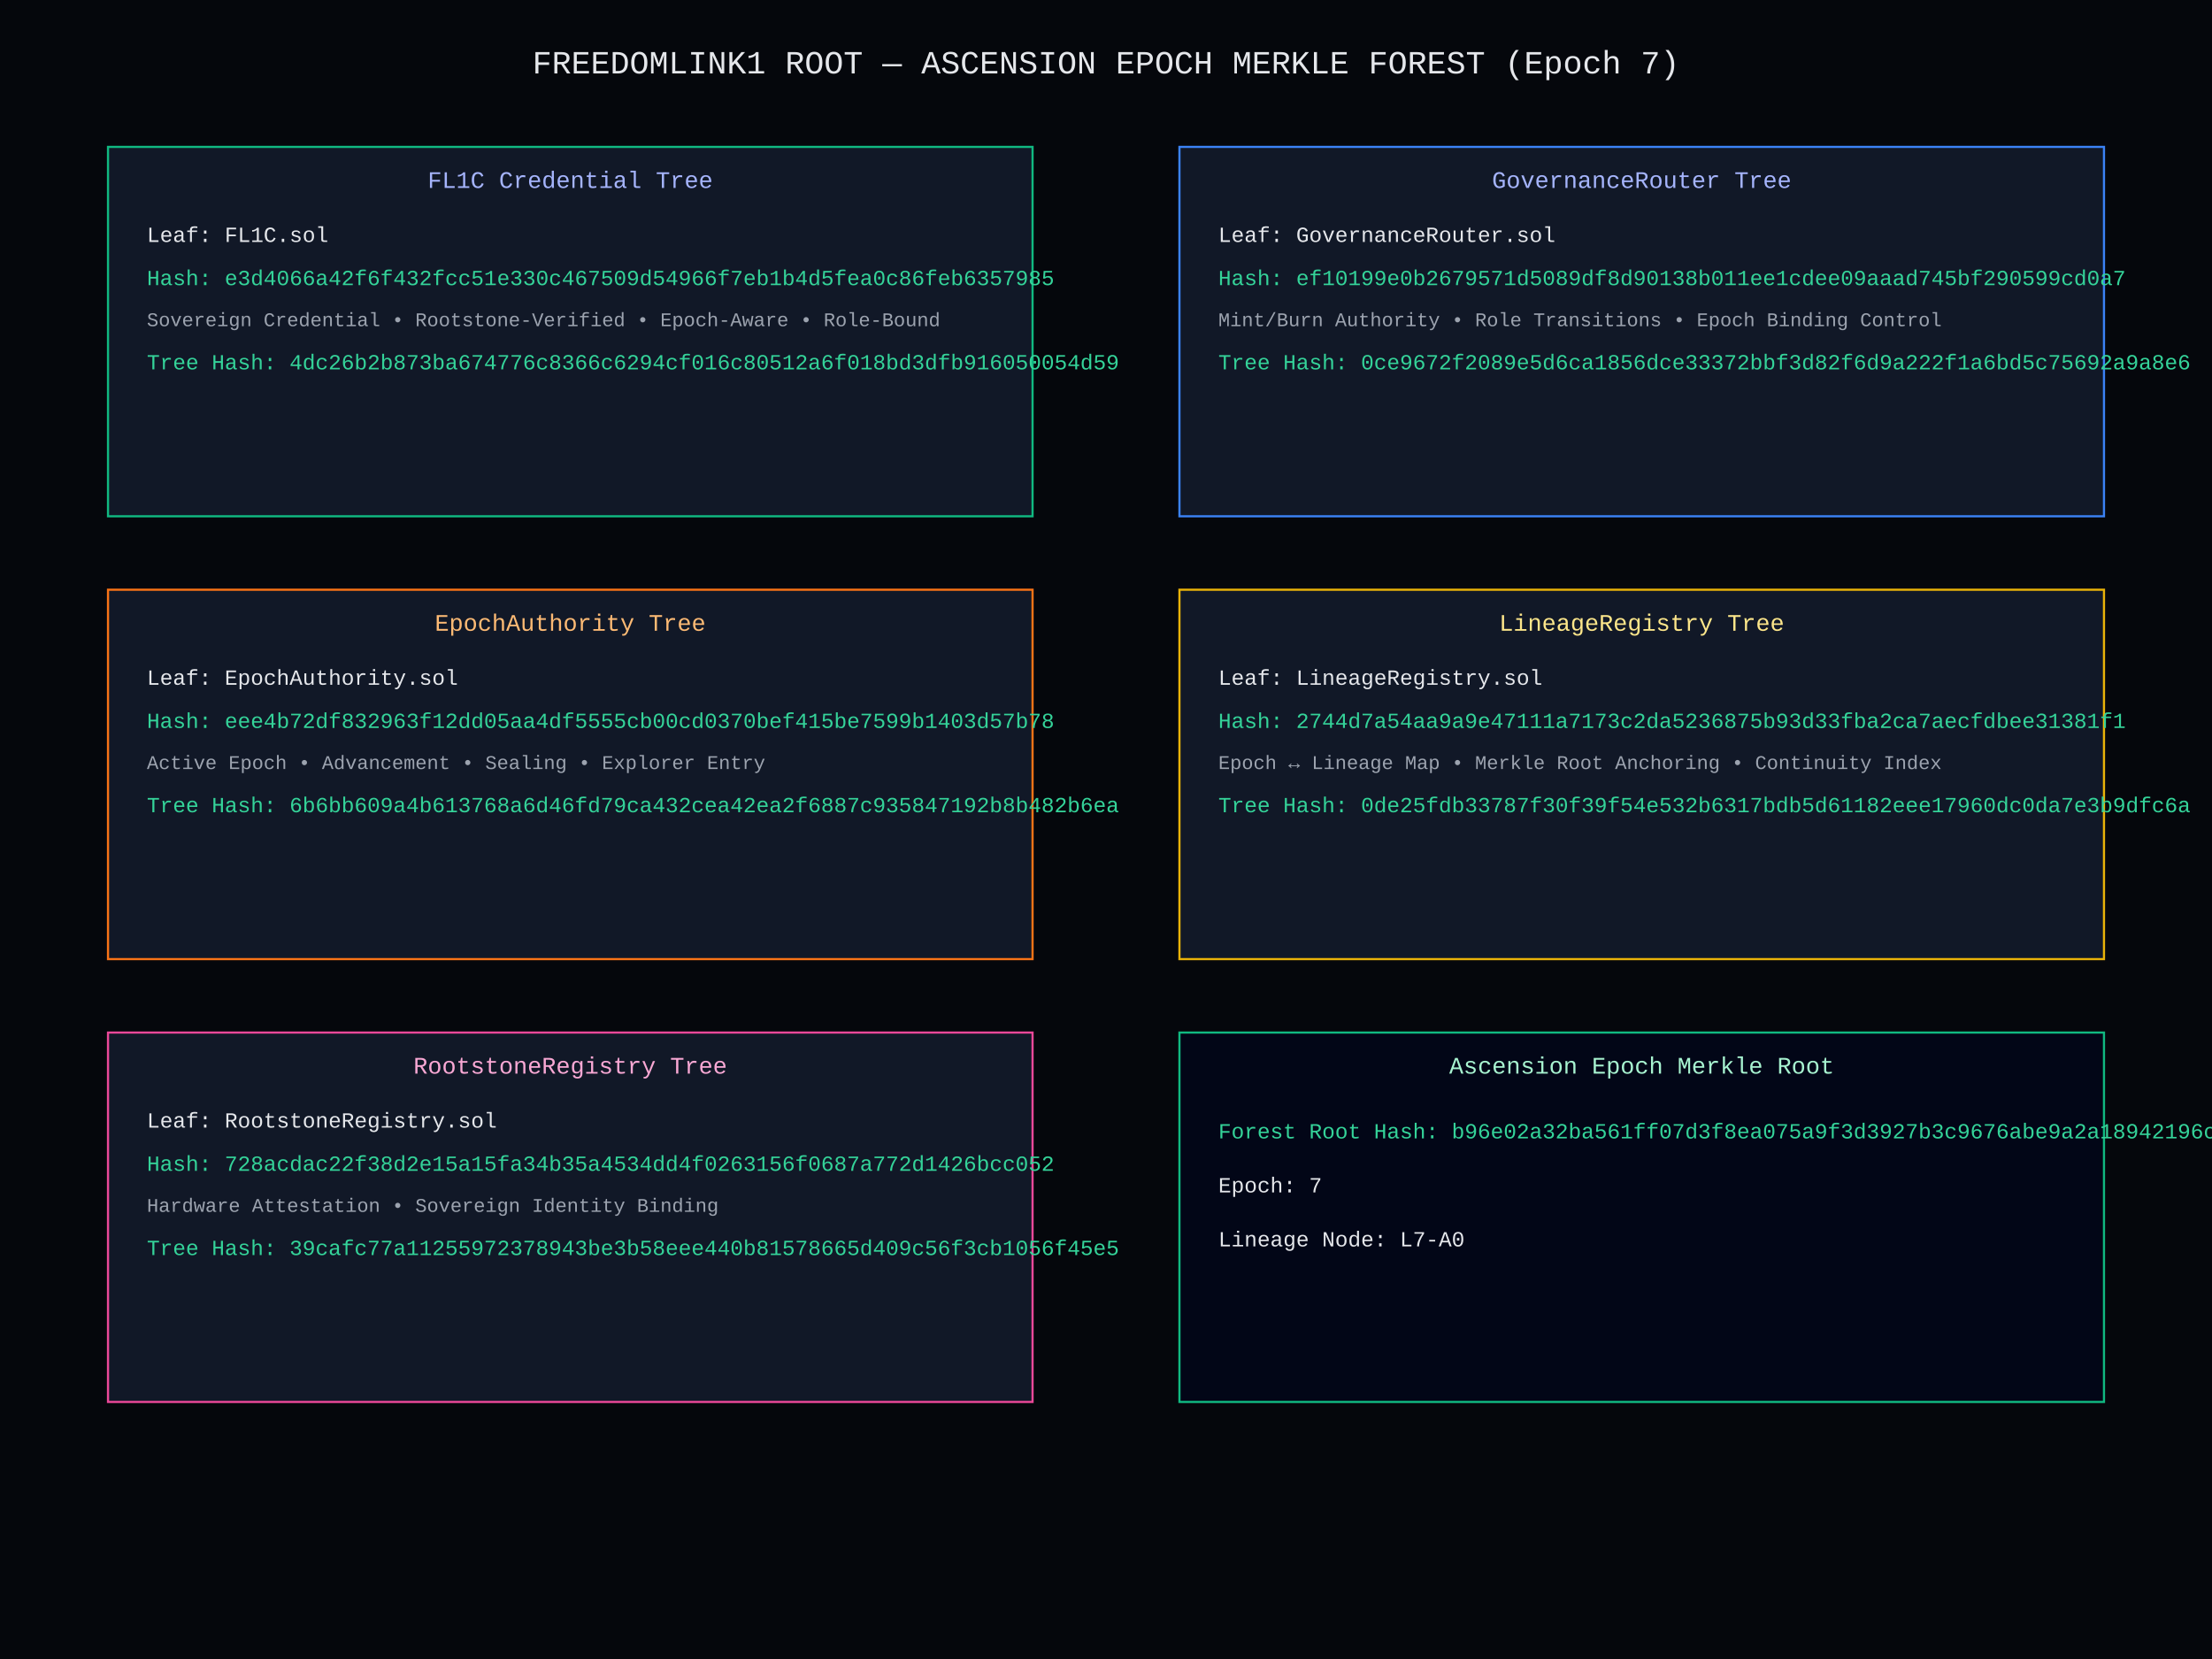
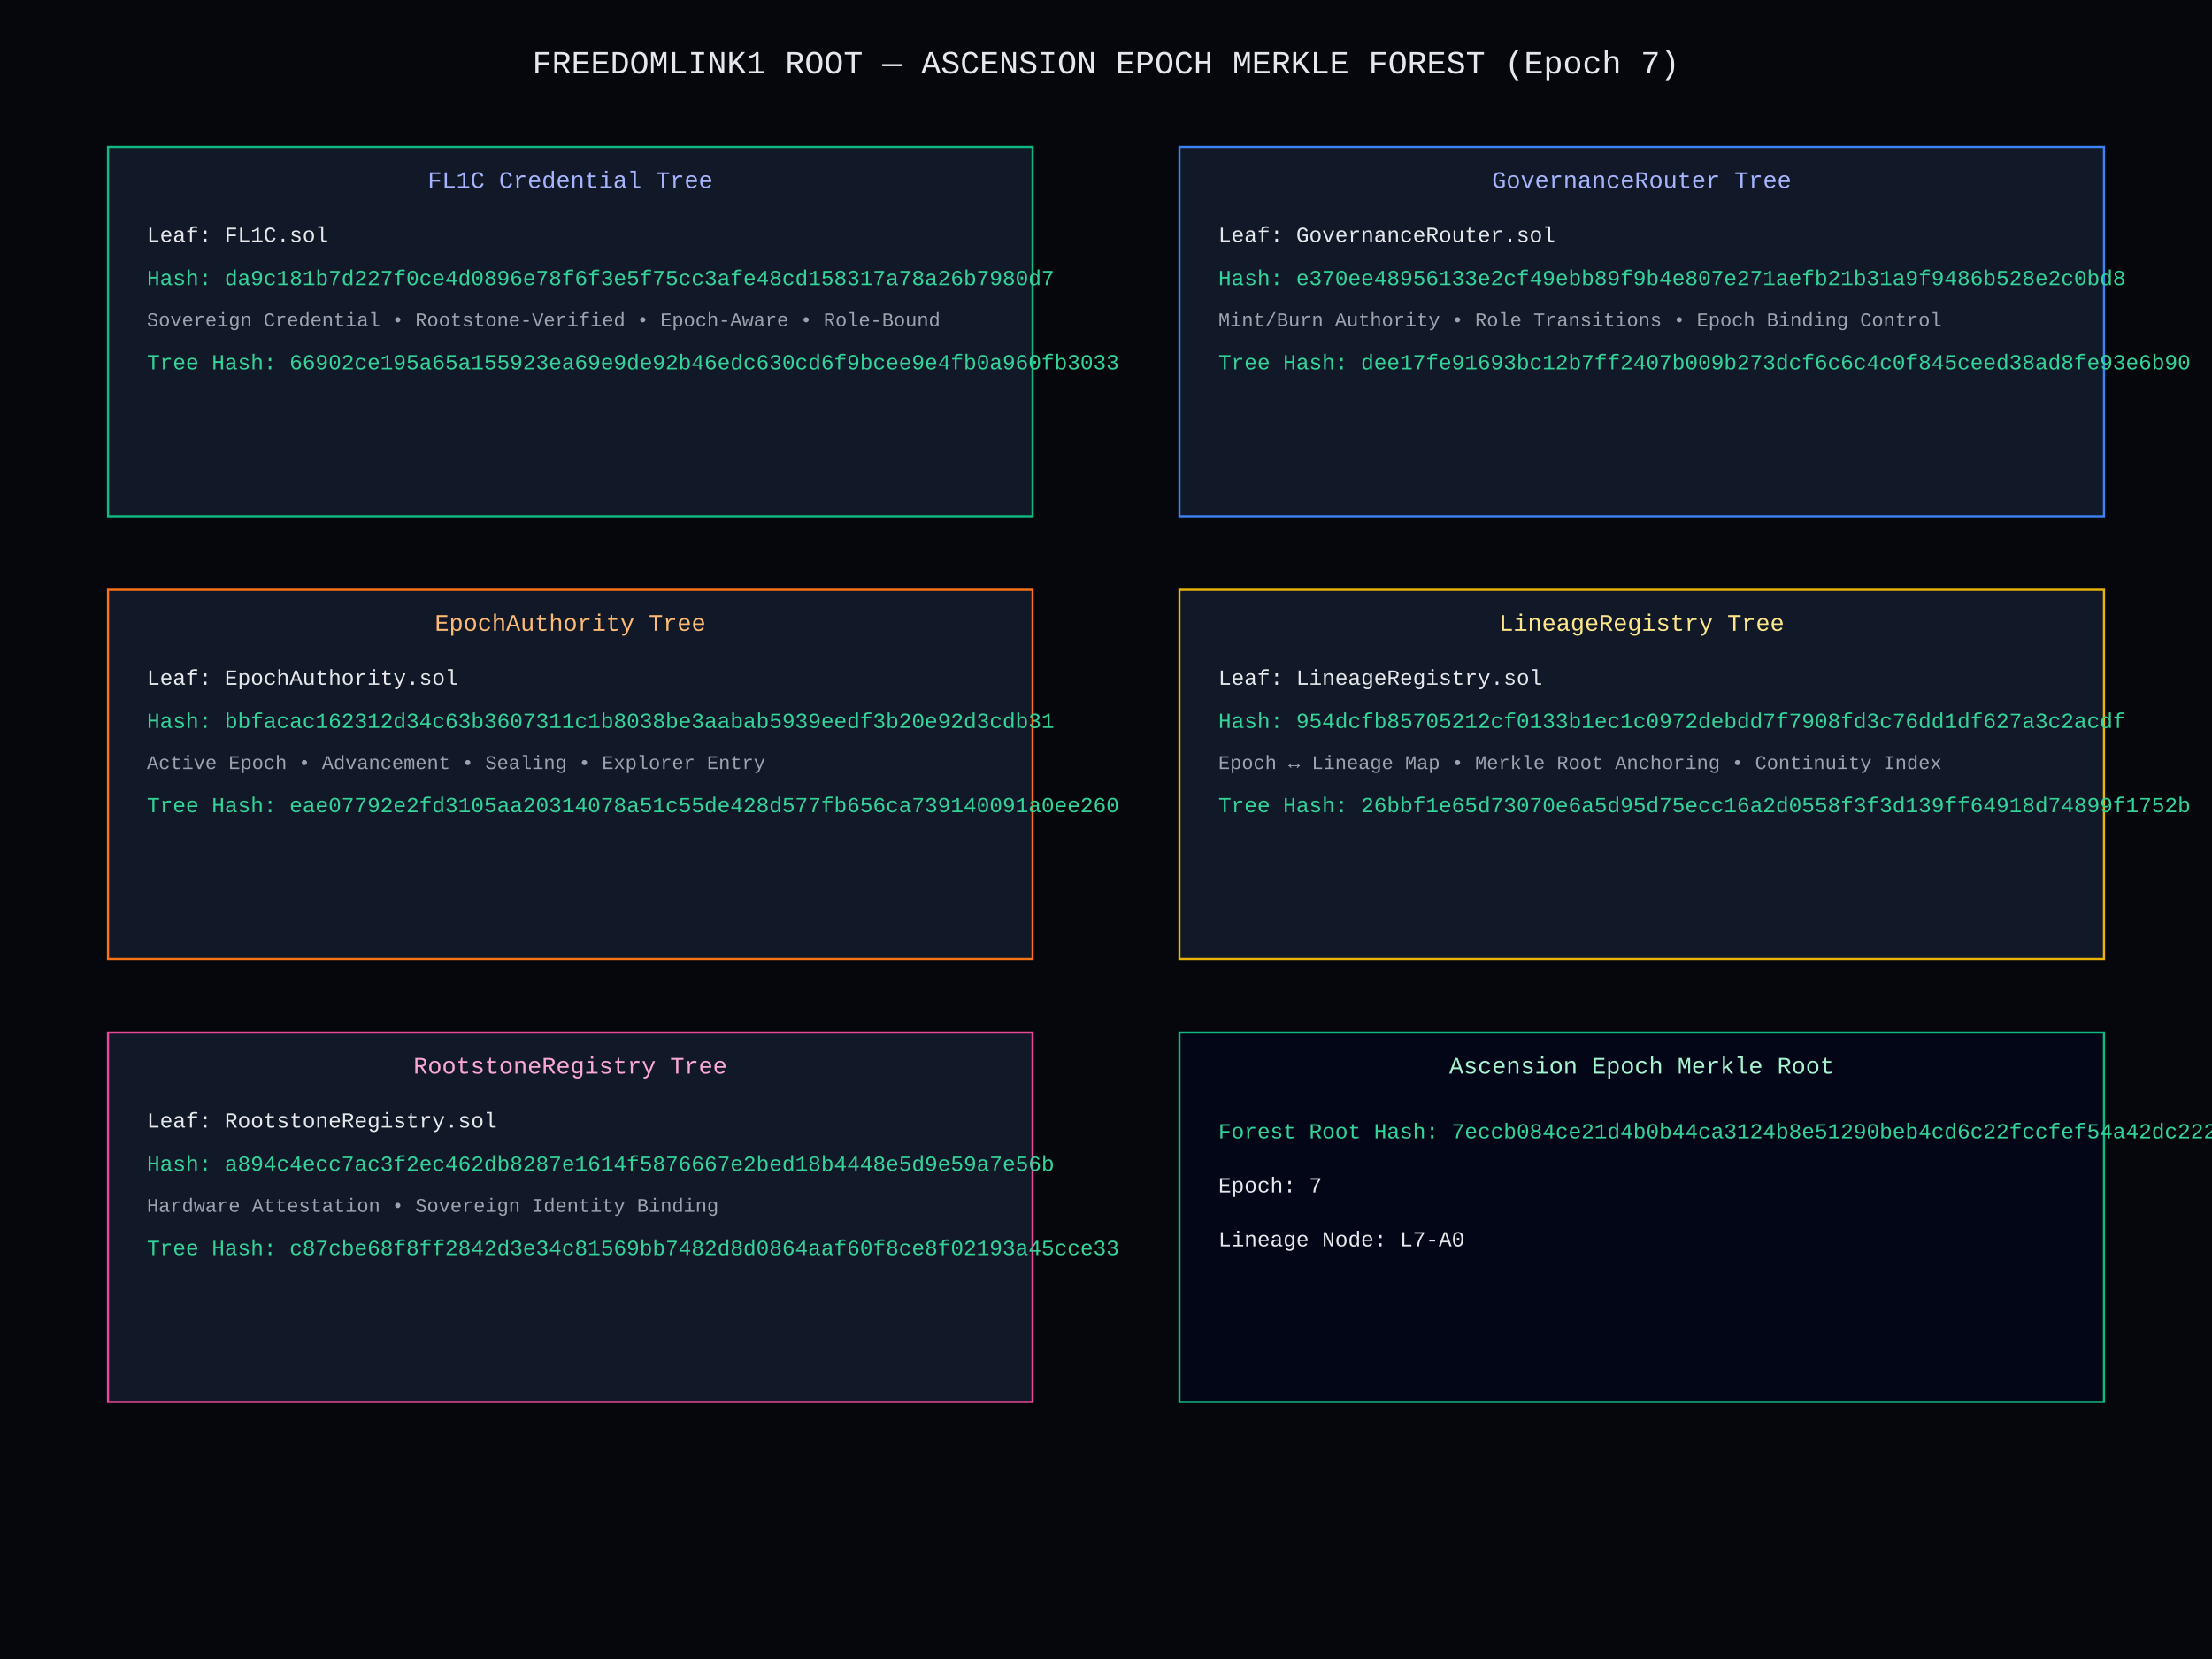
<svg xmlns="http://www.w3.org/2000/svg" width="1024" height="768" viewBox="0 0 1024 768" role="img" aria-labelledby="title description">
  <style>
    text { font-family: Consolas, "Liberation Mono", monospace; }
    .heading { fill: #e5e7eb; font-size: 15px; }
    .tree-title { font-size: 11px; }
    .detail { fill: #e5e7eb; font-size: 10px; }
    .hash { fill: #34d399; font-size: 10px; }
    .muted { fill: #9ca3af; font-size: 9px; }
  </style>
  <rect width="1024" height="768" fill="#05070c" />
  <text class="heading" x="512" y="34" text-anchor="middle">FREEDOMLINK1 ROOT — ASCENSION EPOCH MERKLE FOREST (Epoch 7)</text>
  <g>
    <rect x="50" y="68" width="428" height="171" fill="#111827" stroke="#10b981" />
    <text class="tree-title" x="264" y="87" text-anchor="middle" fill="#a5b4fc">FL1C Credential Tree</text>
    <text class="detail" x="68" y="112">Leaf: FL1C.sol</text>
-     <text class="hash" id="leaf-FL1C-hash" x="68" y="132">Hash: e3d4066a42f6f432fcc51e330c467509d54966f7eb1b4d5fea0c86feb6357985</text>
+     <text class="hash" id="leaf-FL1C-hash" x="68" y="132">Hash: da9c181b7d227f0ce4d0896e78f6f3e5f75cc3afe48cd158317a78a26b7980d7</text>
    <text class="muted" x="68" y="151">Sovereign Credential • Rootstone-Verified • Epoch-Aware • Role-Bound</text>
-     <text class="hash" id="tree-FL1C-hash" x="68" y="171">Tree Hash: 4dc26b2b873ba674776c8366c6294cf016c80512a6f018bd3dfb916050054d59</text>
+     <text class="hash" id="tree-FL1C-hash" x="68" y="171">Tree Hash: 66902ce195a65a155923ea69e9de92b46edc630cd6f9bcee9e4fb0a960fb3033</text>
  </g>
  <g>
    <rect x="546" y="68" width="428" height="171" fill="#111827" stroke="#3b82f6" />
    <text class="tree-title" x="760" y="87" text-anchor="middle" fill="#a5b4fc">GovernanceRouter Tree</text>
    <text class="detail" x="564" y="112">Leaf: GovernanceRouter.sol</text>
-     <text class="hash" id="leaf-GOVRT-hash" x="564" y="132">Hash: ef10199e0b2679571d5089df8d90138b011ee1cdee09aaad745bf290599cd0a7</text>
+     <text class="hash" id="leaf-GOVRT-hash" x="564" y="132">Hash: e370ee48956133e2cf49ebb89f9b4e807e271aefb21b31a9f9486b528e2c0bd8</text>
    <text class="muted" x="564" y="151">Mint/Burn Authority • Role Transitions • Epoch Binding Control</text>
-     <text class="hash" id="tree-GOVRT-hash" x="564" y="171">Tree Hash: 0ce9672f2089e5d6ca1856dce33372bbf3d82f6d9a222f1a6bd5c75692a9a8e6</text>
+     <text class="hash" id="tree-GOVRT-hash" x="564" y="171">Tree Hash: dee17fe91693bc12b7ff2407b009b273dcf6c6c4c0f845ceed38ad8fe93e6b90</text>
  </g>
  <g>
    <rect x="50" y="273" width="428" height="171" fill="#111827" stroke="#f97316" />
    <text class="tree-title" x="264" y="292" text-anchor="middle" fill="#fdba74">EpochAuthority Tree</text>
    <text class="detail" x="68" y="317">Leaf: EpochAuthority.sol</text>
-     <text class="hash" id="leaf-EPAUTH-hash" x="68" y="337">Hash: eee4b72df832963f12dd05aa4df5555cb00cd0370bef415be7599b1403d57b78</text>
+     <text class="hash" id="leaf-EPAUTH-hash" x="68" y="337">Hash: bbfacac162312d34c63b3607311c1b8038be3aabab5939eedf3b20e92d3cdb31</text>
    <text class="muted" x="68" y="356">Active Epoch • Advancement • Sealing • Explorer Entry</text>
-     <text class="hash" id="tree-EPAUTH-hash" x="68" y="376">Tree Hash: 6b6bb609a4b613768a6d46fd79ca432cea42ea2f6887c935847192b8b482b6ea</text>
+     <text class="hash" id="tree-EPAUTH-hash" x="68" y="376">Tree Hash: eae07792e2fd3105aa20314078a51c55de428d577fb656ca739140091a0ee260</text>
  </g>
  <g>
    <rect x="546" y="273" width="428" height="171" fill="#111827" stroke="#eab308" />
    <text class="tree-title" x="760" y="292" text-anchor="middle" fill="#fde68a">LineageRegistry Tree</text>
    <text class="detail" x="564" y="317">Leaf: LineageRegistry.sol</text>
-     <text class="hash" id="leaf-LINREG-hash" x="564" y="337">Hash: 2744d7a54aa9a9e47111a7173c2da5236875b93d33fba2ca7aecfdbee31381f1</text>
+     <text class="hash" id="leaf-LINREG-hash" x="564" y="337">Hash: 954dcfb85705212cf0133b1ec1c0972debdd7f7908fd3c76dd1df627a3c2acdf</text>
    <text class="muted" x="564" y="356">Epoch ↔ Lineage Map • Merkle Root Anchoring • Continuity Index</text>
-     <text class="hash" id="tree-LINREG-hash" x="564" y="376">Tree Hash: 0de25fdb33787f30f39f54e532b6317bdb5d61182eee17960dc0da7e3b9dfc6a</text>
+     <text class="hash" id="tree-LINREG-hash" x="564" y="376">Tree Hash: 26bbf1e65d73070e6a5d95d75ecc16a2d0558f3f3d139ff64918d74899f1752b</text>
  </g>
  <g>
    <rect x="50" y="478" width="428" height="171" fill="#111827" stroke="#ec4899" />
    <text class="tree-title" x="264" y="497" text-anchor="middle" fill="#f9a8d4">RootstoneRegistry Tree</text>
    <text class="detail" x="68" y="522">Leaf: RootstoneRegistry.sol</text>
-     <text class="hash" id="leaf-RSTRG-hash" x="68" y="542">Hash: 728acdac22f38d2e15a15fa34b35a4534dd4f0263156f0687a772d1426bcc052</text>
+     <text class="hash" id="leaf-RSTRG-hash" x="68" y="542">Hash: a894c4ecc7ac3f2ec462db8287e1614f5876667e2bed18b4448e5d9e59a7e56b</text>
    <text class="muted" x="68" y="561">Hardware Attestation • Sovereign Identity Binding</text>
-     <text class="hash" id="tree-RSTRG-hash" x="68" y="581">Tree Hash: 39cafc77a11255972378943be3b58eee440b81578665d409c56f3cb1056f45e5</text>
+     <text class="hash" id="tree-RSTRG-hash" x="68" y="581">Tree Hash: c87cbe68f8ff2842d3e34c81569bb7482d8d0864aaf60f8ce8f02193a45cce33</text>
  </g>
  <g>
    <rect x="546" y="478" width="428" height="171" fill="#020617" stroke="#10b981" />
    <text class="tree-title" x="760" y="497" text-anchor="middle" fill="#a7f3d0">Ascension Epoch Merkle Root</text>
-     <text class="hash" id="forest-root-hash" x="564" y="527">Forest Root Hash: b96e02a32ba561ff07d3f8ea075a9f3d3927b3c9676abe9a2a18942196ca6bea</text>
+     <text class="hash" id="forest-root-hash" x="564" y="527">Forest Root Hash: 7eccb084ce21d4b0b44ca3124b8e51290beb4cd6c22fccfef54a42dc222f03d2</text>
    <text class="detail" id="forest-epoch" x="564" y="552">Epoch: 7</text>
    <text class="detail" id="forest-lineage" x="564" y="577">Lineage Node: L7-A0</text>
  </g>
</svg>
